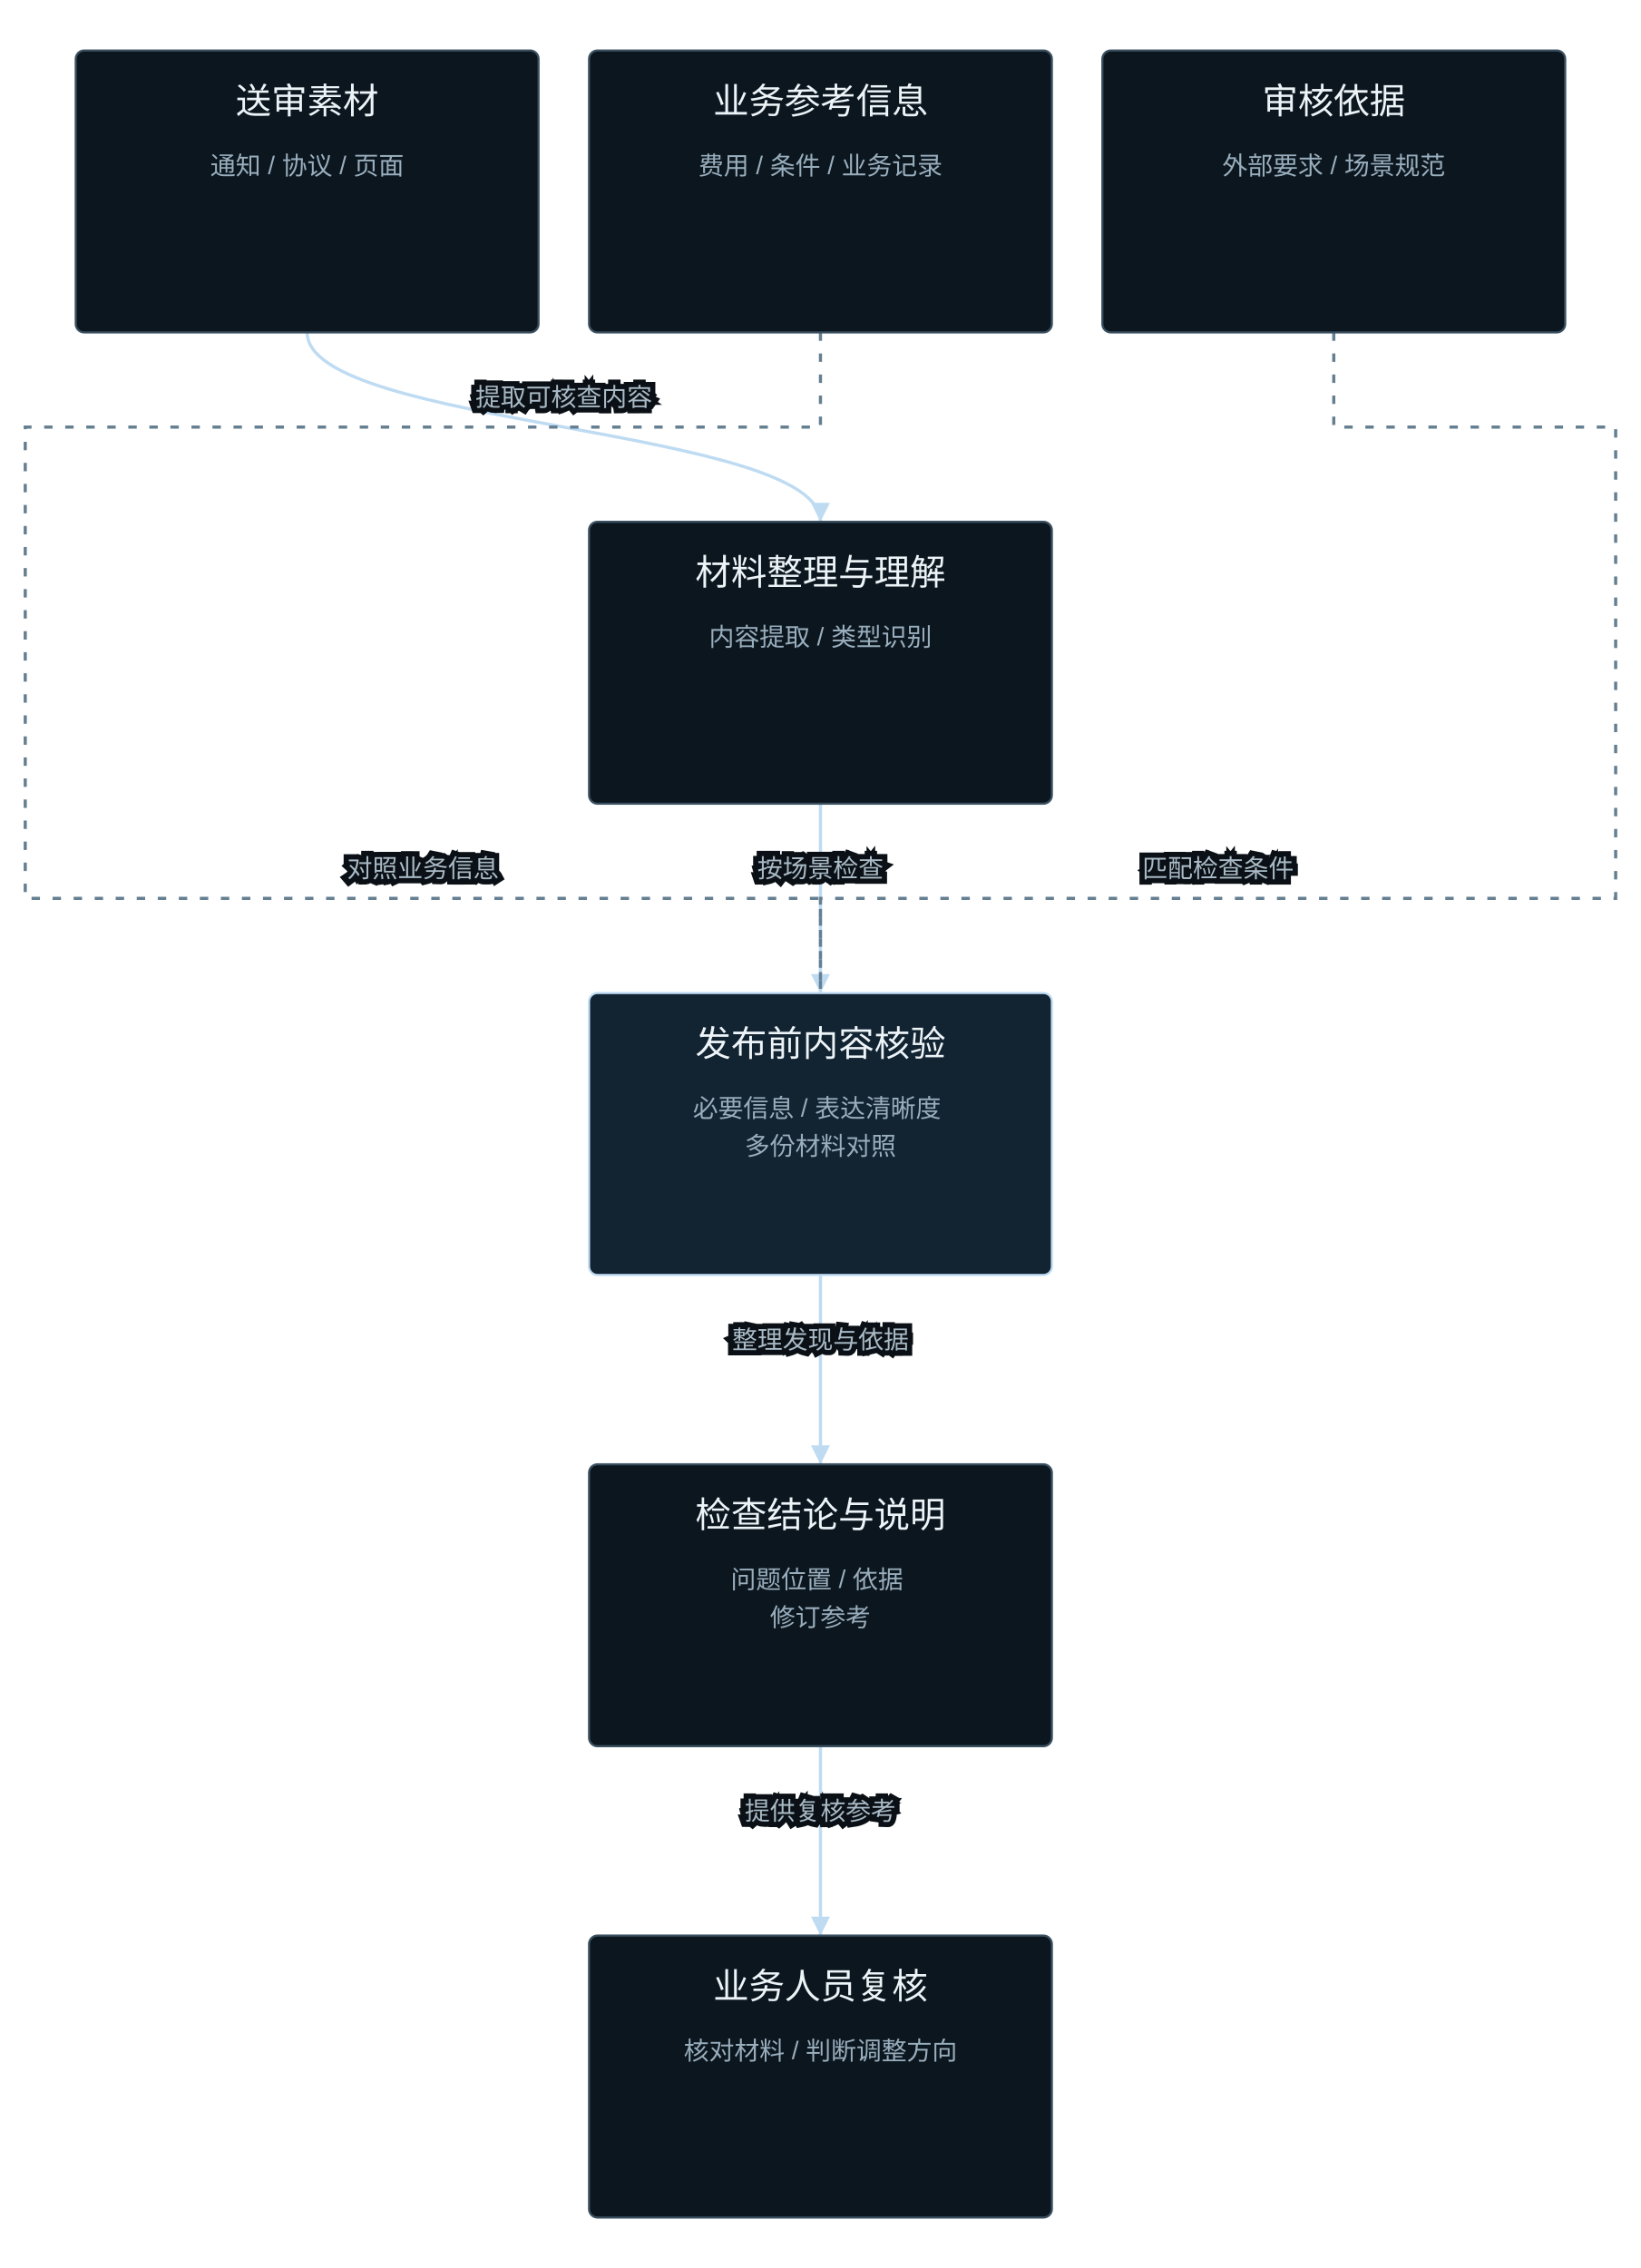
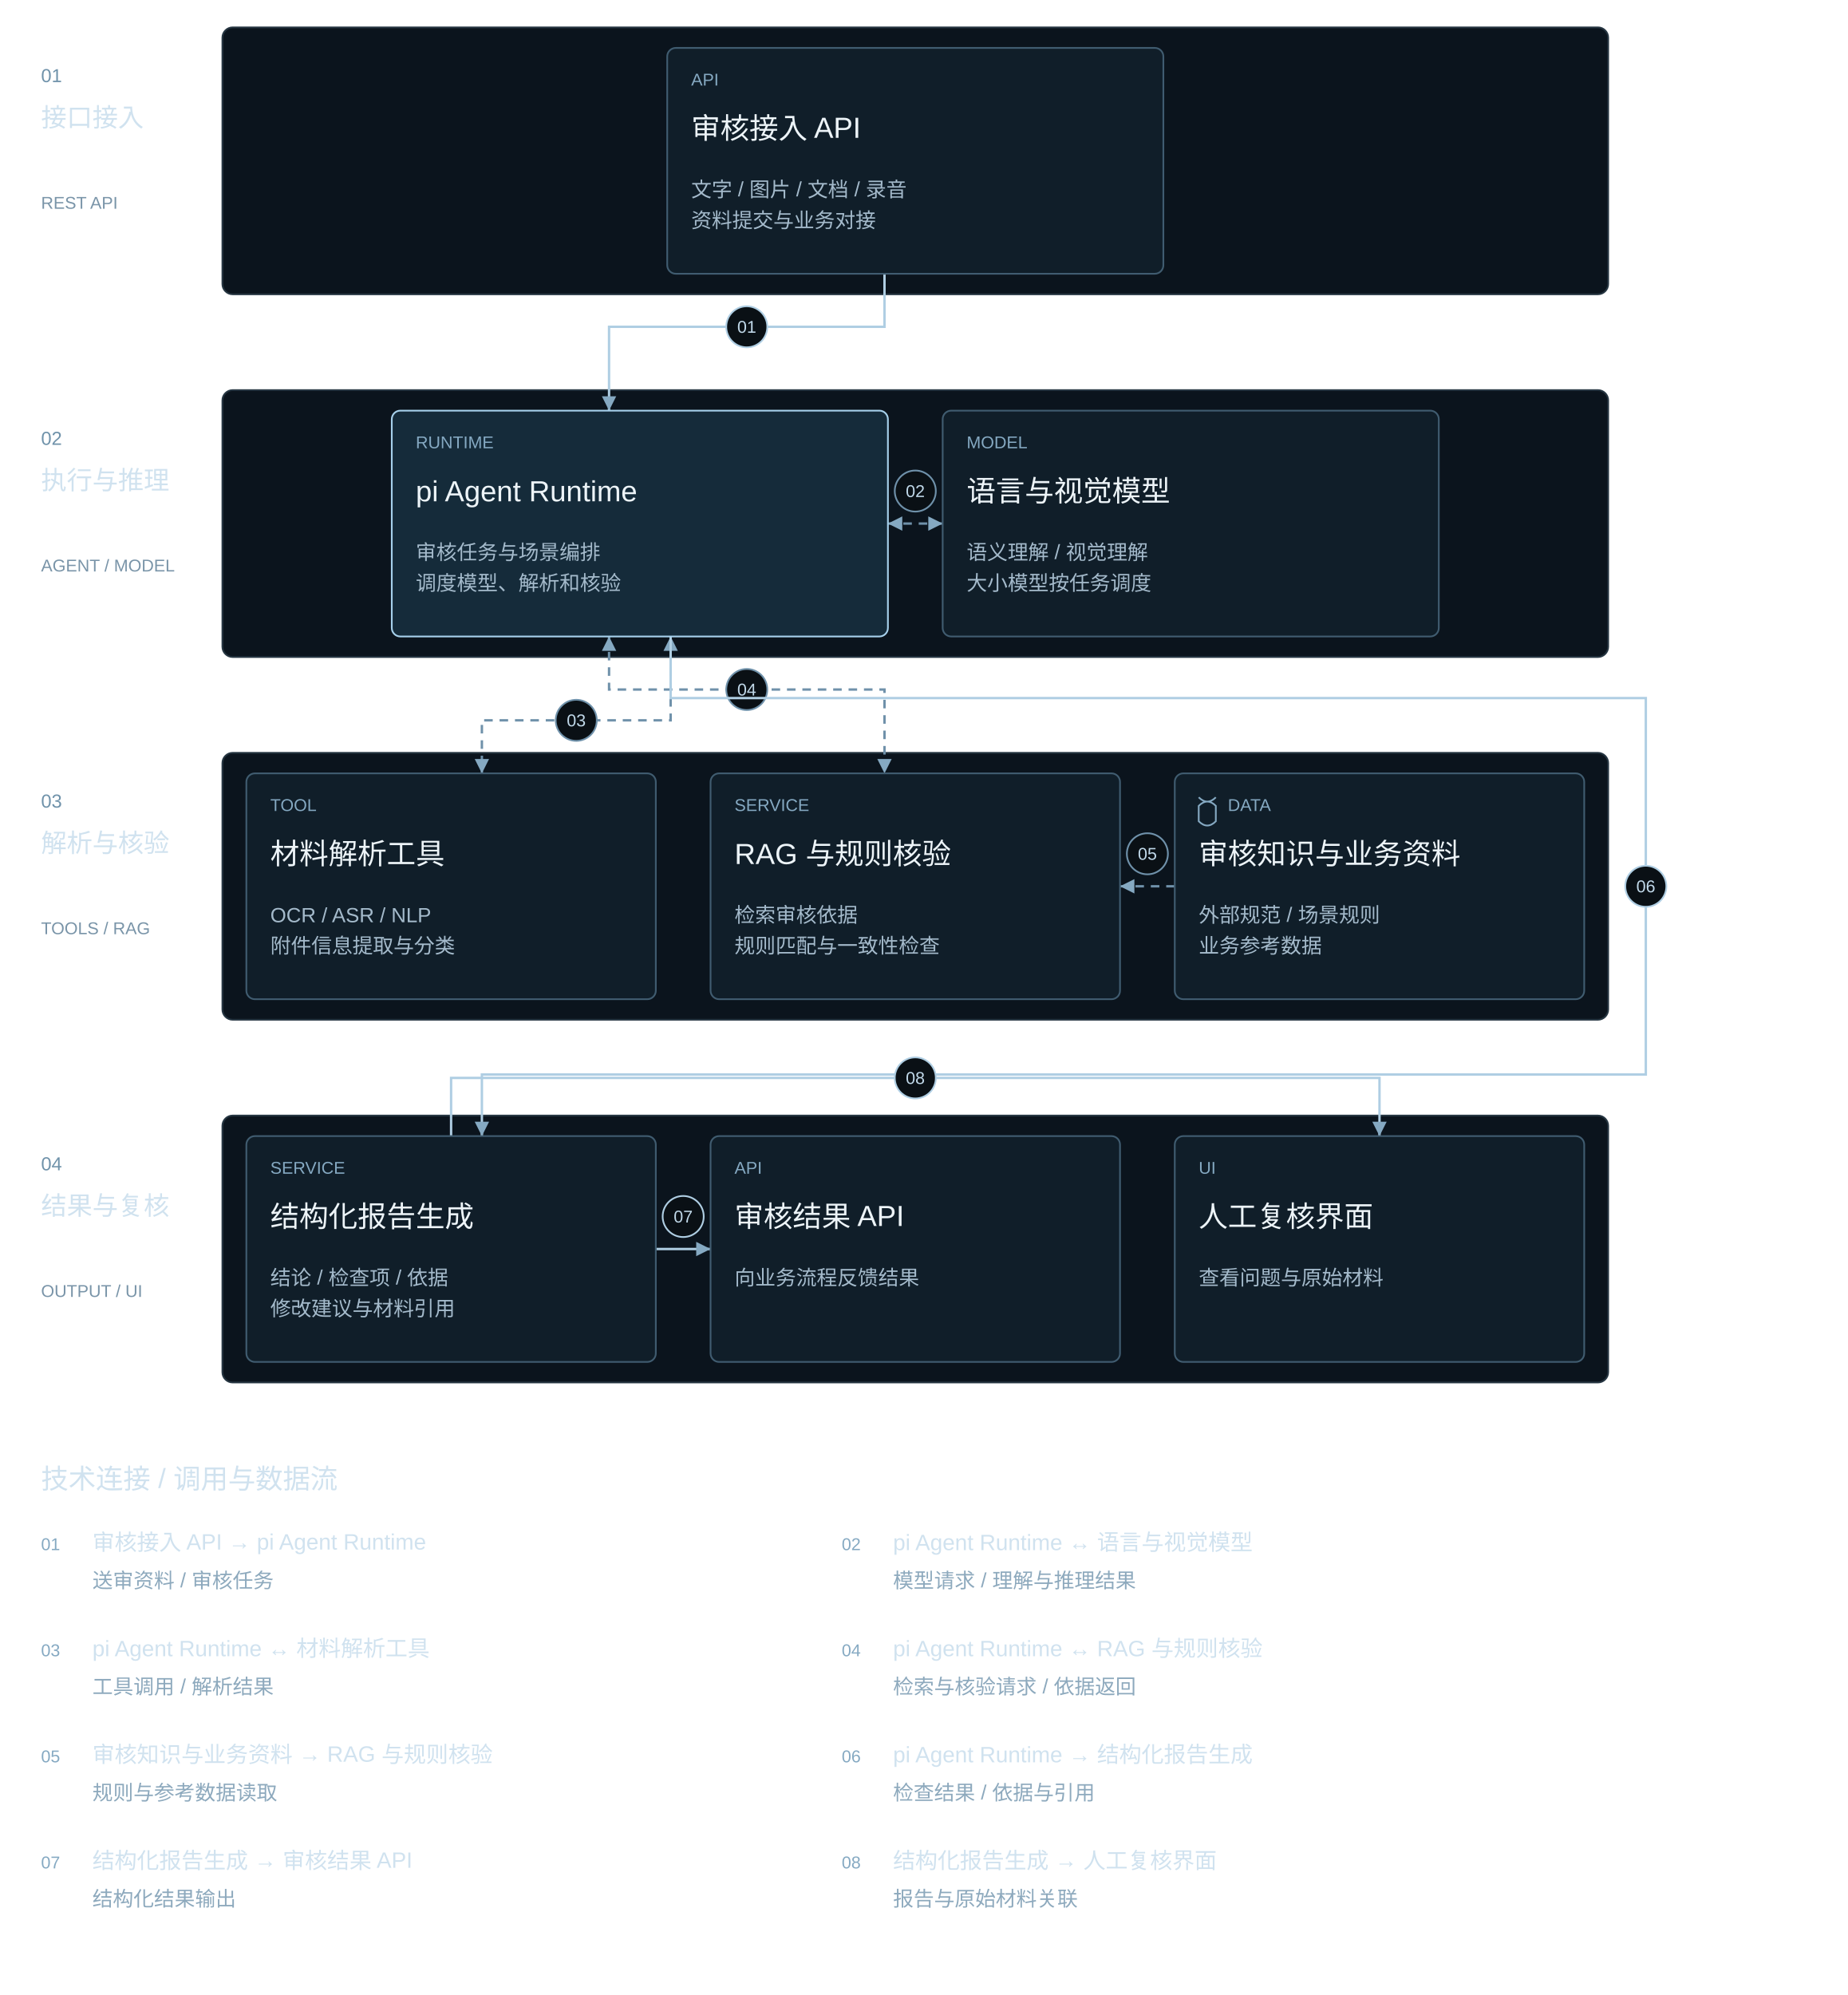
- <svg xmlns="http://www.w3.org/2000/svg" viewBox="0 0 780 1078" role="img" aria-labelledby="title-pre-review-agent desc-pre-review-agent" style="font-family:Arial,'PingFang SC','Microsoft YaHei',sans-serif;background:#0a1015">
+ <svg xmlns="http://www.w3.org/2000/svg" viewBox="0 0 1080 1166" role="img" aria-labelledby="title-pre-review-agent desc-pre-review-agent" style="font-family:Arial,'PingFang SC','Microsoft YaHei',sans-serif;background:#0a1015">
  <defs>
    <marker id="arrow-pre-review-agent" viewBox="0 0 10 10" refX="10" refY="5" markerWidth="6" markerHeight="6" orient="auto-start-reverse">
-       <path d="M0 0 L10 5 L0 10" fill="#bedbf2" />
+       <path d="M0 0 L10 5 L0 10" fill="#85a9c2" />
    </marker>
  </defs>
-   <path d="M146 158 C146 203,390 203,390 248" fill="none" stroke="#bedbf2" stroke-width="1.5" marker-end="url(#arrow-pre-review-agent)" />
-   <text x="268" y="193" fill="#a9bac6" font-size="12" text-anchor="middle" stroke="#0a1015" stroke-width="5" paint-order="stroke">提取可核查内容</text>
-   <path d="M390 382 C390 427,390 427,390 472" fill="none" stroke="#bedbf2" stroke-width="1.5" marker-end="url(#arrow-pre-review-agent)" />
-   <text x="390" y="417" fill="#a9bac6" font-size="12" text-anchor="middle" stroke="#0a1015" stroke-width="5" paint-order="stroke">按场景检查</text>
-   <path d="M390 158 V203 H12 V427 H390 V472" fill="none" stroke="#657f91" stroke-width="1.5" stroke-dasharray="4 6" />
-   <text x="201" y="417" fill="#a9bac6" font-size="12" text-anchor="middle" stroke="#0a1015" stroke-width="5" paint-order="stroke">对照业务信息</text>
-   <path d="M634 158 V203 H768 V427 H390 V472" fill="none" stroke="#657f91" stroke-width="1.5" stroke-dasharray="4 6" />
-   <text x="579" y="417" fill="#a9bac6" font-size="12" text-anchor="middle" stroke="#0a1015" stroke-width="5" paint-order="stroke">匹配检查条件</text>
-   <path d="M390 606 C390 651,390 651,390 696" fill="none" stroke="#bedbf2" stroke-width="1.5" marker-end="url(#arrow-pre-review-agent)" />
-   <text x="390" y="641" fill="#a9bac6" font-size="12" text-anchor="middle" stroke="#0a1015" stroke-width="5" paint-order="stroke">整理发现与依据</text>
-   <path d="M390 830 C390 875,390 875,390 920" fill="none" stroke="#bedbf2" stroke-width="1.5" marker-end="url(#arrow-pre-review-agent)" />
-   <text x="390" y="865" fill="#a9bac6" font-size="12" text-anchor="middle" stroke="#0a1015" stroke-width="5" paint-order="stroke">提供复核参考</text>
-   <g>
-     <rect x="36" y="24" width="220" height="134" rx="4" fill="#0c161f" stroke="#3a5060" />
-     <text x="146" y="54" fill="#edf4f8" font-size="17" text-anchor="middle">
-       <tspan x="146" dy="0">送审素材</tspan>
-     </text>
-     <text x="146" y="83" fill="#99aebd" font-size="12" text-anchor="middle">
-       <tspan x="146" dy="0">通知 / 协议 / 页面</tspan>
-     </text>
-   </g>
-   <g>
-     <rect x="280" y="24" width="220" height="134" rx="4" fill="#0c161f" stroke="#3a5060" />
-     <text x="390" y="54" fill="#edf4f8" font-size="17" text-anchor="middle">
-       <tspan x="390" dy="0">业务参考信息</tspan>
-     </text>
-     <text x="390" y="83" fill="#99aebd" font-size="12" text-anchor="middle">
-       <tspan x="390" dy="0">费用 / 条件 / 业务记录</tspan>
-     </text>
-   </g>
-   <g>
-     <rect x="524" y="24" width="220" height="134" rx="4" fill="#0c161f" stroke="#3a5060" />
-     <text x="634" y="54" fill="#edf4f8" font-size="17" text-anchor="middle">
-       <tspan x="634" dy="0">审核依据</tspan>
-     </text>
-     <text x="634" y="83" fill="#99aebd" font-size="12" text-anchor="middle">
-       <tspan x="634" dy="0">外部要求 / 场景规范</tspan>
-     </text>
-   </g>
-   <g>
-     <rect x="280" y="248" width="220" height="134" rx="4" fill="#0c161f" stroke="#3a5060" />
-     <text x="390" y="278" fill="#edf4f8" font-size="17" text-anchor="middle">
-       <tspan x="390" dy="0">材料整理与理解</tspan>
-     </text>
-     <text x="390" y="307" fill="#99aebd" font-size="12" text-anchor="middle">
-       <tspan x="390" dy="0">内容提取 / 类型识别</tspan>
-     </text>
-   </g>
-   <g>
-     <rect x="280" y="472" width="220" height="134" rx="4" fill="#122332" stroke="#bedbf2" />
-     <text x="390" y="502" fill="#edf4f8" font-size="17" text-anchor="middle">
-       <tspan x="390" dy="0">发布前内容核验</tspan>
-     </text>
-     <text x="390" y="531" fill="#99aebd" font-size="12" text-anchor="middle">
-       <tspan x="390" dy="0">必要信息 / 表达清晰度</tspan>
-       <tspan x="390" dy="18">多份材料对照</tspan>
-     </text>
-   </g>
-   <g>
-     <rect x="280" y="696" width="220" height="134" rx="4" fill="#0c161f" stroke="#3a5060" />
-     <text x="390" y="726" fill="#edf4f8" font-size="17" text-anchor="middle">
-       <tspan x="390" dy="0">检查结论与说明</tspan>
-     </text>
-     <text x="390" y="755" fill="#99aebd" font-size="12" text-anchor="middle">
-       <tspan x="390" dy="0">问题位置 / 依据</tspan>
-       <tspan x="390" dy="18">修订参考</tspan>
-     </text>
-   </g>
-   <g>
-     <rect x="280" y="920" width="220" height="134" rx="4" fill="#0c161f" stroke="#3a5060" />
-     <text x="390" y="950" fill="#edf4f8" font-size="17" text-anchor="middle">
-       <tspan x="390" dy="0">业务人员复核</tspan>
-     </text>
-     <text x="390" y="979" fill="#99aebd" font-size="12" text-anchor="middle">
-       <tspan x="390" dy="0">核对材料 / 判断调整方向</tspan>
-     </text>
-   </g>
+   <g data-layer="access">
+     <rect x="130" y="16" width="810" height="156" rx="6" fill="#0b141d" stroke="#253541" />
+     <text x="24" y="48" fill="#6f92aa" font-size="11" text-anchor="start">
+       <tspan x="24" dy="0">01</tspan>
+     </text>
+     <text x="24" y="74" fill="#d0e2ef" font-size="15" text-anchor="start">
+       <tspan x="24" dy="0">接口接入</tspan>
+     </text>
+     <text x="24" y="122" fill="#7994a8" font-size="10" text-anchor="start">
+       <tspan x="24" dy="0">REST API</tspan>
+     </text>
+   </g>
+   <g data-layer="runtime">
+     <rect x="130" y="228" width="810" height="156" rx="6" fill="#0b141d" stroke="#253541" />
+     <text x="24" y="260" fill="#6f92aa" font-size="11" text-anchor="start">
+       <tspan x="24" dy="0">02</tspan>
+     </text>
+     <text x="24" y="286" fill="#d0e2ef" font-size="15" text-anchor="start">
+       <tspan x="24" dy="0">执行与推理</tspan>
+     </text>
+     <text x="24" y="334" fill="#7994a8" font-size="10" text-anchor="start">
+       <tspan x="24" dy="0">AGENT / MODEL</tspan>
+     </text>
+   </g>
+   <g data-layer="tools">
+     <rect x="130" y="440" width="810" height="156" rx="6" fill="#0b141d" stroke="#253541" />
+     <text x="24" y="472" fill="#6f92aa" font-size="11" text-anchor="start">
+       <tspan x="24" dy="0">03</tspan>
+     </text>
+     <text x="24" y="498" fill="#d0e2ef" font-size="15" text-anchor="start">
+       <tspan x="24" dy="0">解析与核验</tspan>
+     </text>
+     <text x="24" y="546" fill="#7994a8" font-size="10" text-anchor="start">
+       <tspan x="24" dy="0">TOOLS / RAG</tspan>
+     </text>
+   </g>
+   <g data-layer="output">
+     <rect x="130" y="652" width="810" height="156" rx="6" fill="#0b141d" stroke="#253541" />
+     <text x="24" y="684" fill="#6f92aa" font-size="11" text-anchor="start">
+       <tspan x="24" dy="0">04</tspan>
+     </text>
+     <text x="24" y="710" fill="#d0e2ef" font-size="15" text-anchor="start">
+       <tspan x="24" dy="0">结果与复核</tspan>
+     </text>
+     <text x="24" y="758" fill="#7994a8" font-size="10" text-anchor="start">
+       <tspan x="24" dy="0">OUTPUT / UI</tspan>
+     </text>
+   </g>
+   <g data-edge="01">
+     <path d="M517 160 V191 H356 V240" fill="none" stroke="#afcee3" stroke-width="1.4" marker-end="url(#arrow-pre-review-agent)" />
+     <circle cx="436.5" cy="191" r="12" fill="#0a1015" stroke="#afcee3" />
+     <text x="436.5" y="194.5" fill="#c1d9ea" font-size="10" text-anchor="middle">
+       <tspan x="436.5" dy="0">01</tspan>
+     </text>
+   </g>
+   <g data-edge="02">
+     <path d="M519 306 H551" fill="none" stroke="#6f91aa" stroke-width="1.4" stroke-dasharray="5 4" marker-start="url(#arrow-pre-review-agent)" marker-end="url(#arrow-pre-review-agent)" />
+     <circle cx="535" cy="287" r="12" fill="#0a1015" stroke="#6f91aa" />
+     <text x="535" y="290.5" fill="#c1d9ea" font-size="10" text-anchor="middle">
+       <tspan x="535" dy="0">02</tspan>
+     </text>
+   </g>
+   <g data-edge="03">
+     <path d="M392 372 V421 H281.667 V452" fill="none" stroke="#6f91aa" stroke-width="1.4" stroke-dasharray="5 4" marker-start="url(#arrow-pre-review-agent)" marker-end="url(#arrow-pre-review-agent)" />
+     <circle cx="336.833" cy="421" r="12" fill="#0a1015" stroke="#6f91aa" />
+     <text x="336.833" y="424.5" fill="#c1d9ea" font-size="10" text-anchor="middle">
+       <tspan x="336.833" dy="0">03</tspan>
+     </text>
+   </g>
+   <g data-edge="04">
+     <path d="M356 372 V403 H517 V452" fill="none" stroke="#6f91aa" stroke-width="1.4" stroke-dasharray="5 4" marker-start="url(#arrow-pre-review-agent)" marker-end="url(#arrow-pre-review-agent)" />
+     <circle cx="436.5" cy="403" r="12" fill="#0a1015" stroke="#6f91aa" />
+     <text x="436.5" y="406.5" fill="#c1d9ea" font-size="10" text-anchor="middle">
+       <tspan x="436.5" dy="0">04</tspan>
+     </text>
+   </g>
+   <g data-edge="05">
+     <path d="M686.667 518 H654.667" fill="none" stroke="#6f91aa" stroke-width="1.4" stroke-dasharray="5 4" marker-end="url(#arrow-pre-review-agent)" />
+     <circle cx="670.667" cy="499" r="12" fill="#0a1015" stroke="#6f91aa" />
+     <text x="670.667" y="502.5" fill="#c1d9ea" font-size="10" text-anchor="middle">
+       <tspan x="670.667" dy="0">05</tspan>
+     </text>
+   </g>
+   <g data-edge="06">
+     <path d="M392 372 V408 H962 V628 H281.667 V664" fill="none" stroke="#afcee3" stroke-width="1.4" marker-end="url(#arrow-pre-review-agent)" />
+     <circle cx="962" cy="518" r="12" fill="#0a1015" stroke="#afcee3" />
+     <text x="962" y="521.5" fill="#c1d9ea" font-size="10" text-anchor="middle">
+       <tspan x="962" dy="0">06</tspan>
+     </text>
+   </g>
+   <g data-edge="07">
+     <path d="M383.333 730 H415.333" fill="none" stroke="#afcee3" stroke-width="1.4" marker-end="url(#arrow-pre-review-agent)" />
+     <circle cx="399.333" cy="711" r="12" fill="#0a1015" stroke="#afcee3" />
+     <text x="399.333" y="714.5" fill="#c1d9ea" font-size="10" text-anchor="middle">
+       <tspan x="399.333" dy="0">07</tspan>
+     </text>
+   </g>
+   <g data-edge="08">
+     <path d="M263.667 664 V630 H806.333 V664" fill="none" stroke="#afcee3" stroke-width="1.4" marker-end="url(#arrow-pre-review-agent)" />
+     <circle cx="535" cy="630" r="12" fill="#0a1015" stroke="#afcee3" />
+     <text x="535" y="633.5" fill="#c1d9ea" font-size="10" text-anchor="middle">
+       <tspan x="535" dy="0">08</tspan>
+     </text>
+   </g>
+   <g data-node="api">
+     <rect x="390" y="28" width="290" height="132" rx="5" fill="#101e29" stroke="#405c70" />
+     <text x="404" y="50" fill="#85a9c2" font-size="10" text-anchor="start">
+       <tspan x="404" dy="0">API</tspan>
+     </text>
+     <text x="404" y="81" fill="#edf4f8" font-size="17" text-anchor="start">
+       <tspan x="404" dy="0">审核接入 API</tspan>
+     </text>
+     <text x="404" y="115" fill="#a4bacb" font-size="12" text-anchor="start">
+       <tspan x="404" dy="0">文字 / 图片 / 文档 / 录音</tspan>
+       <tspan x="404" dy="18">资料提交与业务对接</tspan>
+     </text>
+   </g>
+   <g data-node="pi">
+     <rect x="229" y="240" width="290" height="132" rx="5" fill="#152b3a" stroke="#a6d0eb" />
+     <text x="243" y="262" fill="#85a9c2" font-size="10" text-anchor="start">
+       <tspan x="243" dy="0">RUNTIME</tspan>
+     </text>
+     <text x="243" y="293" fill="#edf4f8" font-size="17" text-anchor="start">
+       <tspan x="243" dy="0">pi Agent Runtime</tspan>
+     </text>
+     <text x="243" y="327" fill="#a4bacb" font-size="12" text-anchor="start">
+       <tspan x="243" dy="0">审核任务与场景编排</tspan>
+       <tspan x="243" dy="18">调度模型、解析和核验</tspan>
+     </text>
+   </g>
+   <g data-node="model">
+     <rect x="551" y="240" width="290" height="132" rx="5" fill="#101e29" stroke="#405c70" />
+     <text x="565" y="262" fill="#85a9c2" font-size="10" text-anchor="start">
+       <tspan x="565" dy="0">MODEL</tspan>
+     </text>
+     <text x="565" y="293" fill="#edf4f8" font-size="17" text-anchor="start">
+       <tspan x="565" dy="0">语言与视觉模型</tspan>
+     </text>
+     <text x="565" y="327" fill="#a4bacb" font-size="12" text-anchor="start">
+       <tspan x="565" dy="0">语义理解 / 视觉理解</tspan>
+       <tspan x="565" dy="18">大小模型按任务调度</tspan>
+     </text>
+   </g>
+   <g data-node="parse">
+     <rect x="144" y="452" width="239.333" height="132" rx="5" fill="#101e29" stroke="#405c70" />
+     <text x="158" y="474" fill="#85a9c2" font-size="10" text-anchor="start">
+       <tspan x="158" dy="0">TOOL</tspan>
+     </text>
+     <text x="158" y="505" fill="#edf4f8" font-size="17" text-anchor="start">
+       <tspan x="158" dy="0">材料解析工具</tspan>
+     </text>
+     <text x="158" y="539" fill="#a4bacb" font-size="12" text-anchor="start">
+       <tspan x="158" dy="0">OCR / ASR / NLP</tspan>
+       <tspan x="158" dy="18">附件信息提取与分类</tspan>
+     </text>
+   </g>
+   <g data-node="rag">
+     <rect x="415.333" y="452" width="239.333" height="132" rx="5" fill="#101e29" stroke="#405c70" />
+     <text x="429.333" y="474" fill="#85a9c2" font-size="10" text-anchor="start">
+       <tspan x="429.333" dy="0">SERVICE</tspan>
+     </text>
+     <text x="429.333" y="505" fill="#edf4f8" font-size="17" text-anchor="start">
+       <tspan x="429.333" dy="0">RAG 与规则核验</tspan>
+     </text>
+     <text x="429.333" y="539" fill="#a4bacb" font-size="12" text-anchor="start">
+       <tspan x="429.333" dy="0">检索审核依据</tspan>
+       <tspan x="429.333" dy="18">规则匹配与一致性检查</tspan>
+     </text>
+   </g>
+   <g data-node="knowledge">
+     <rect x="686.667" y="452" width="239.333" height="132" rx="5" fill="#101e29" stroke="#405c70" />
+     <path d="M700.667 471 q5 -5 10 0 v9 q-5 5 -10 0 z m0 -5 q5 5 10 0" fill="none" stroke="#85a9c2" />
+     <text x="717.667" y="474" fill="#85a9c2" font-size="10" text-anchor="start">
+       <tspan x="717.667" dy="0">DATA</tspan>
+     </text>
+     <text x="700.667" y="505" fill="#edf4f8" font-size="17" text-anchor="start">
+       <tspan x="700.667" dy="0">审核知识与业务资料</tspan>
+     </text>
+     <text x="700.667" y="539" fill="#a4bacb" font-size="12" text-anchor="start">
+       <tspan x="700.667" dy="0">外部规范 / 场景规则</tspan>
+       <tspan x="700.667" dy="18">业务参考数据</tspan>
+     </text>
+   </g>
+   <g data-node="report">
+     <rect x="144" y="664" width="239.333" height="132" rx="5" fill="#101e29" stroke="#405c70" />
+     <text x="158" y="686" fill="#85a9c2" font-size="10" text-anchor="start">
+       <tspan x="158" dy="0">SERVICE</tspan>
+     </text>
+     <text x="158" y="717" fill="#edf4f8" font-size="17" text-anchor="start">
+       <tspan x="158" dy="0">结构化报告生成</tspan>
+     </text>
+     <text x="158" y="751" fill="#a4bacb" font-size="12" text-anchor="start">
+       <tspan x="158" dy="0">结论 / 检查项 / 依据</tspan>
+       <tspan x="158" dy="18">修改建议与材料引用</tspan>
+     </text>
+   </g>
+   <g data-node="result">
+     <rect x="415.333" y="664" width="239.333" height="132" rx="5" fill="#101e29" stroke="#405c70" />
+     <text x="429.333" y="686" fill="#85a9c2" font-size="10" text-anchor="start">
+       <tspan x="429.333" dy="0">API</tspan>
+     </text>
+     <text x="429.333" y="717" fill="#edf4f8" font-size="17" text-anchor="start">
+       <tspan x="429.333" dy="0">审核结果 API</tspan>
+     </text>
+     <text x="429.333" y="751" fill="#a4bacb" font-size="12" text-anchor="start">
+       <tspan x="429.333" dy="0">向业务流程反馈结果</tspan>
+     </text>
+   </g>
+   <g data-node="review">
+     <rect x="686.667" y="664" width="239.333" height="132" rx="5" fill="#101e29" stroke="#405c70" />
+     <text x="700.667" y="686" fill="#85a9c2" font-size="10" text-anchor="start">
+       <tspan x="700.667" dy="0">UI</tspan>
+     </text>
+     <text x="700.667" y="717" fill="#edf4f8" font-size="17" text-anchor="start">
+       <tspan x="700.667" dy="0">人工复核界面</tspan>
+     </text>
+     <text x="700.667" y="751" fill="#a4bacb" font-size="12" text-anchor="start">
+       <tspan x="700.667" dy="0">查看问题与原始材料</tspan>
+     </text>
+   </g>
+   <text x="24" y="870" fill="#d0e2ef" font-size="16" text-anchor="start">
+     <tspan x="24" dy="0">技术连接 / 调用与数据流</tspan>
+   </text>
+   <text x="24" y="906" fill="#85a9c2" font-size="10" text-anchor="start">
+     <tspan x="24" dy="0">01</tspan>
+   </text>
+   <text x="54" y="906" fill="#d0e2ef" font-size="13" text-anchor="start">
+     <tspan x="54" dy="0">审核接入 API → pi Agent Runtime</tspan>
+   </text>
+   <text x="54" y="928" fill="#8da9bd" font-size="12" text-anchor="start">
+     <tspan x="54" dy="0">送审资料 / 审核任务</tspan>
+   </text>
+   <text x="492" y="906" fill="#85a9c2" font-size="10" text-anchor="start">
+     <tspan x="492" dy="0">02</tspan>
+   </text>
+   <text x="522" y="906" fill="#d0e2ef" font-size="13" text-anchor="start">
+     <tspan x="522" dy="0">pi Agent Runtime ↔ 语言与视觉模型</tspan>
+   </text>
+   <text x="522" y="928" fill="#8da9bd" font-size="12" text-anchor="start">
+     <tspan x="522" dy="0">模型请求 / 理解与推理结果</tspan>
+   </text>
+   <text x="24" y="968" fill="#85a9c2" font-size="10" text-anchor="start">
+     <tspan x="24" dy="0">03</tspan>
+   </text>
+   <text x="54" y="968" fill="#d0e2ef" font-size="13" text-anchor="start">
+     <tspan x="54" dy="0">pi Agent Runtime ↔ 材料解析工具</tspan>
+   </text>
+   <text x="54" y="990" fill="#8da9bd" font-size="12" text-anchor="start">
+     <tspan x="54" dy="0">工具调用 / 解析结果</tspan>
+   </text>
+   <text x="492" y="968" fill="#85a9c2" font-size="10" text-anchor="start">
+     <tspan x="492" dy="0">04</tspan>
+   </text>
+   <text x="522" y="968" fill="#d0e2ef" font-size="13" text-anchor="start">
+     <tspan x="522" dy="0">pi Agent Runtime ↔ RAG 与规则核验</tspan>
+   </text>
+   <text x="522" y="990" fill="#8da9bd" font-size="12" text-anchor="start">
+     <tspan x="522" dy="0">检索与核验请求 / 依据返回</tspan>
+   </text>
+   <text x="24" y="1030" fill="#85a9c2" font-size="10" text-anchor="start">
+     <tspan x="24" dy="0">05</tspan>
+   </text>
+   <text x="54" y="1030" fill="#d0e2ef" font-size="13" text-anchor="start">
+     <tspan x="54" dy="0">审核知识与业务资料 → RAG 与规则核验</tspan>
+   </text>
+   <text x="54" y="1052" fill="#8da9bd" font-size="12" text-anchor="start">
+     <tspan x="54" dy="0">规则与参考数据读取</tspan>
+   </text>
+   <text x="492" y="1030" fill="#85a9c2" font-size="10" text-anchor="start">
+     <tspan x="492" dy="0">06</tspan>
+   </text>
+   <text x="522" y="1030" fill="#d0e2ef" font-size="13" text-anchor="start">
+     <tspan x="522" dy="0">pi Agent Runtime → 结构化报告生成</tspan>
+   </text>
+   <text x="522" y="1052" fill="#8da9bd" font-size="12" text-anchor="start">
+     <tspan x="522" dy="0">检查结果 / 依据与引用</tspan>
+   </text>
+   <text x="24" y="1092" fill="#85a9c2" font-size="10" text-anchor="start">
+     <tspan x="24" dy="0">07</tspan>
+   </text>
+   <text x="54" y="1092" fill="#d0e2ef" font-size="13" text-anchor="start">
+     <tspan x="54" dy="0">结构化报告生成 → 审核结果 API</tspan>
+   </text>
+   <text x="54" y="1114" fill="#8da9bd" font-size="12" text-anchor="start">
+     <tspan x="54" dy="0">结构化结果输出</tspan>
+   </text>
+   <text x="492" y="1092" fill="#85a9c2" font-size="10" text-anchor="start">
+     <tspan x="492" dy="0">08</tspan>
+   </text>
+   <text x="522" y="1092" fill="#d0e2ef" font-size="13" text-anchor="start">
+     <tspan x="522" dy="0">结构化报告生成 → 人工复核界面</tspan>
+   </text>
+   <text x="522" y="1114" fill="#8da9bd" font-size="12" text-anchor="start">
+     <tspan x="522" dy="0">报告与原始材料关联</tspan>
+   </text>
</svg>
